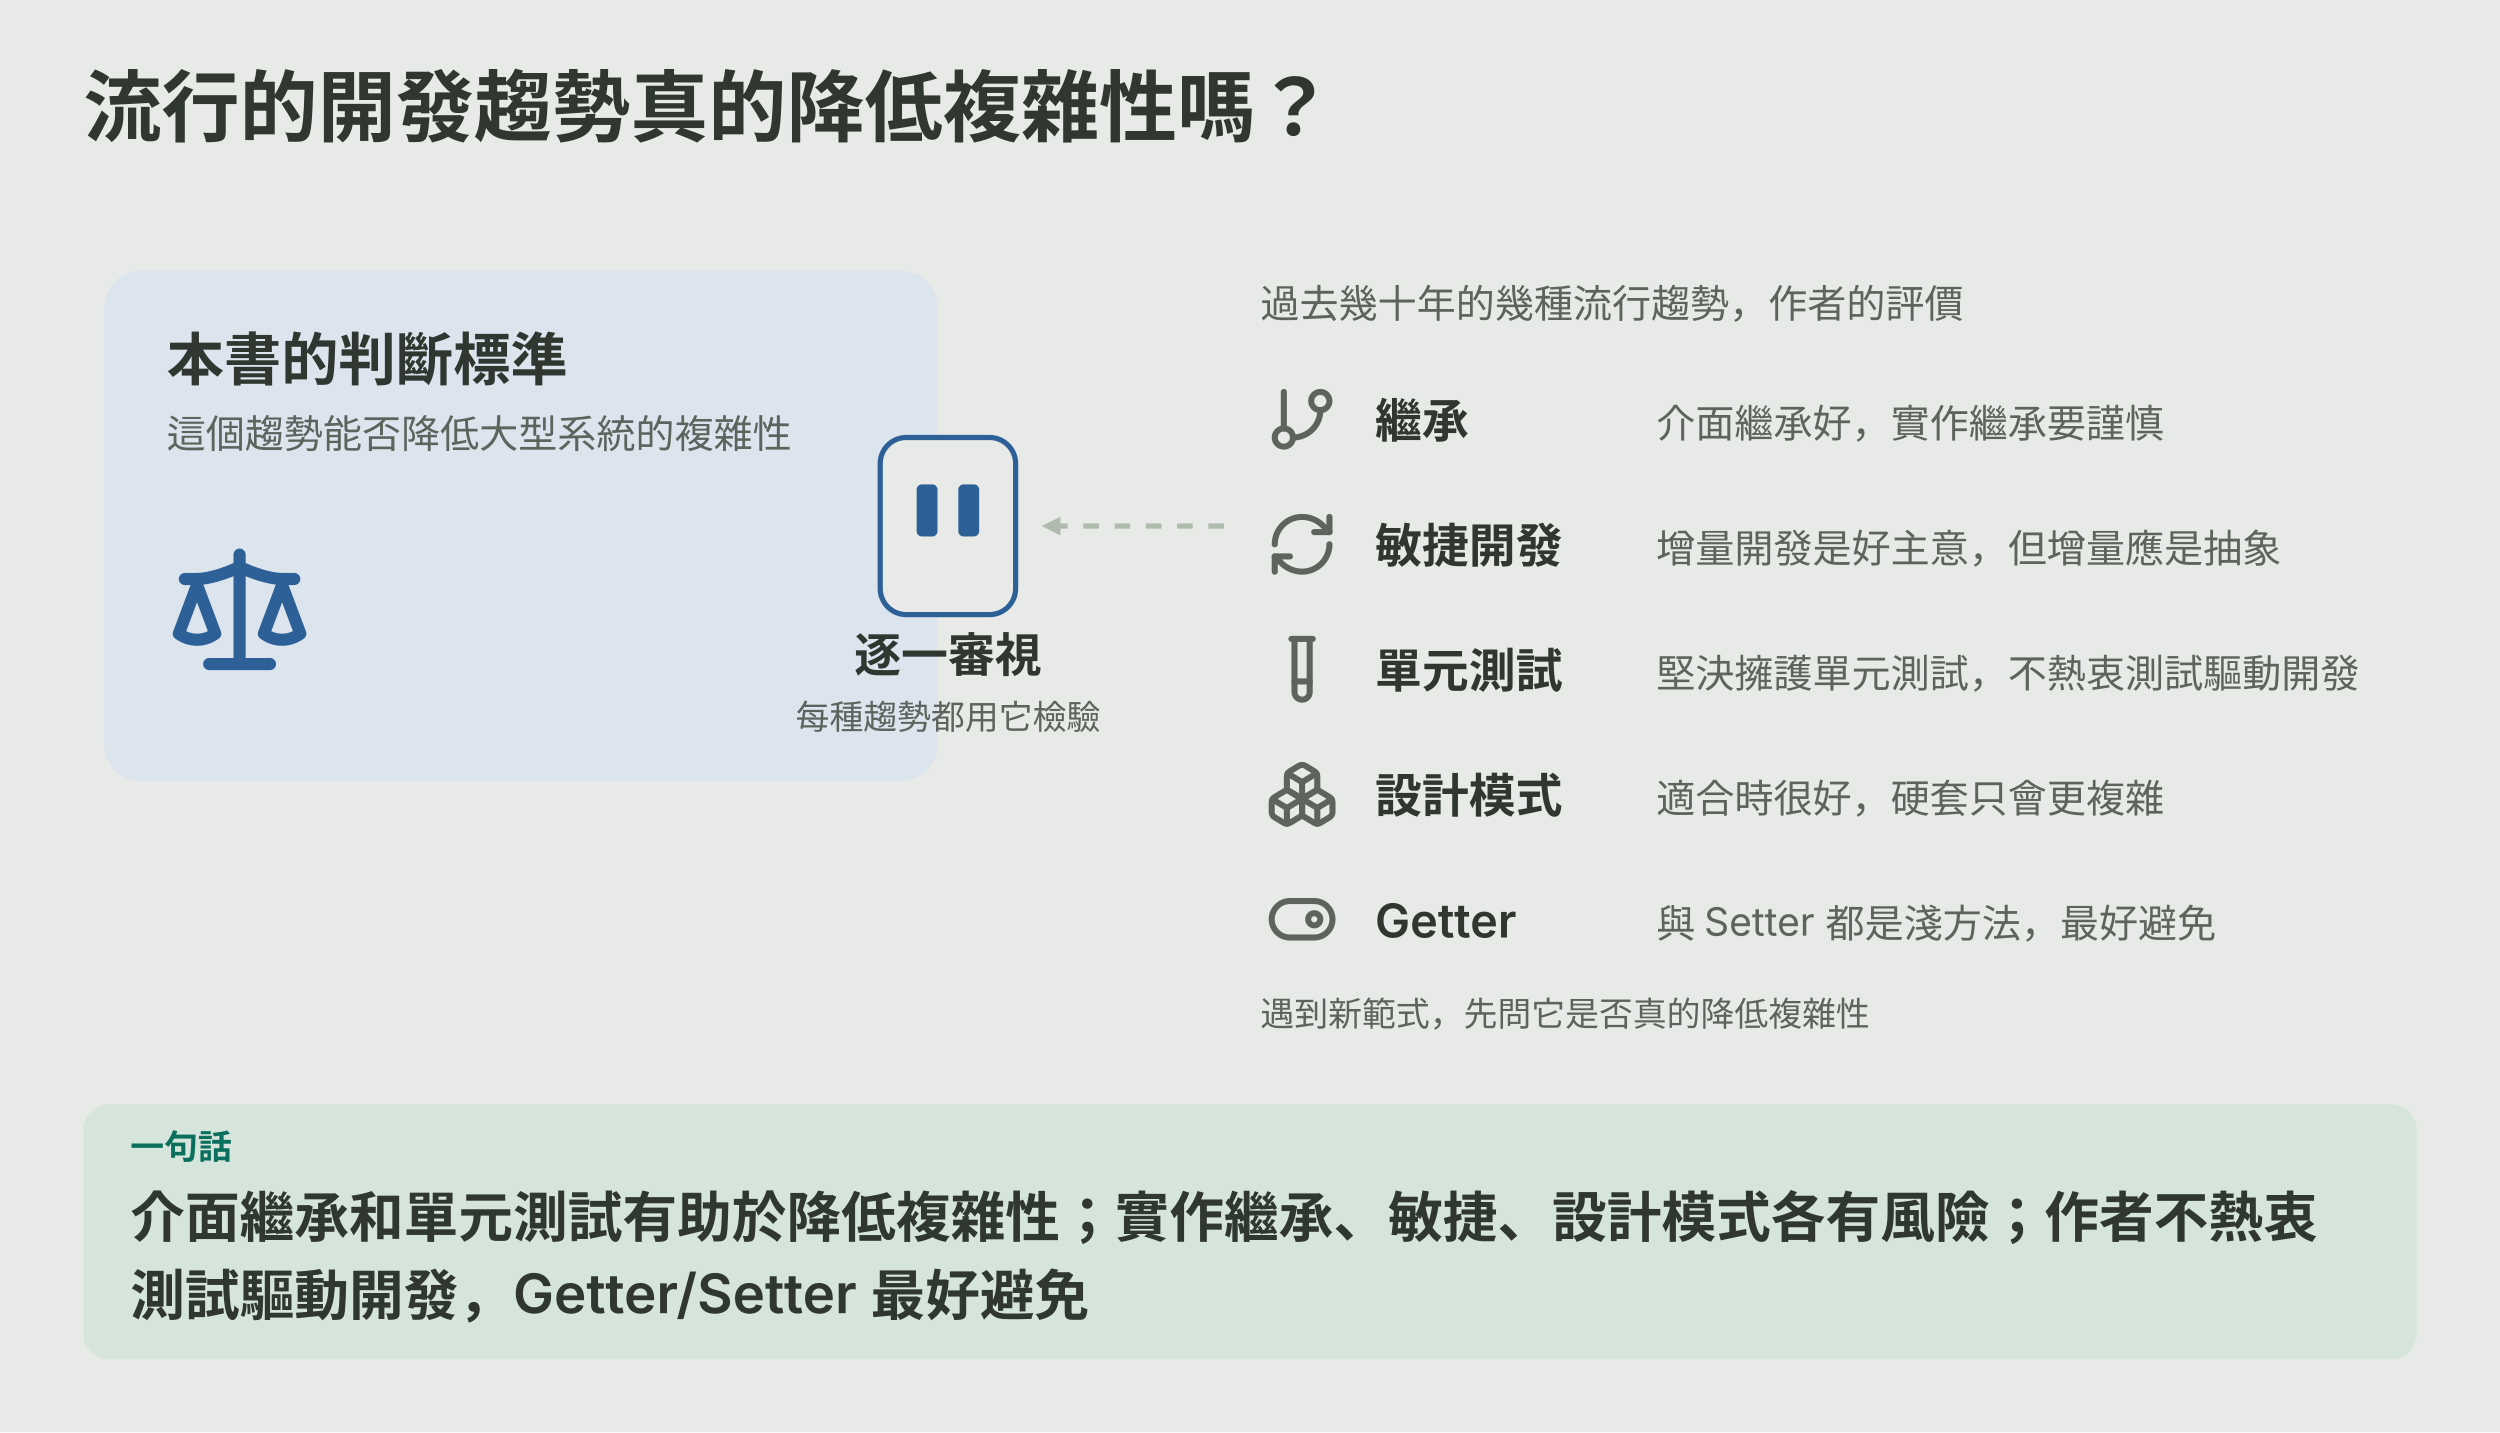
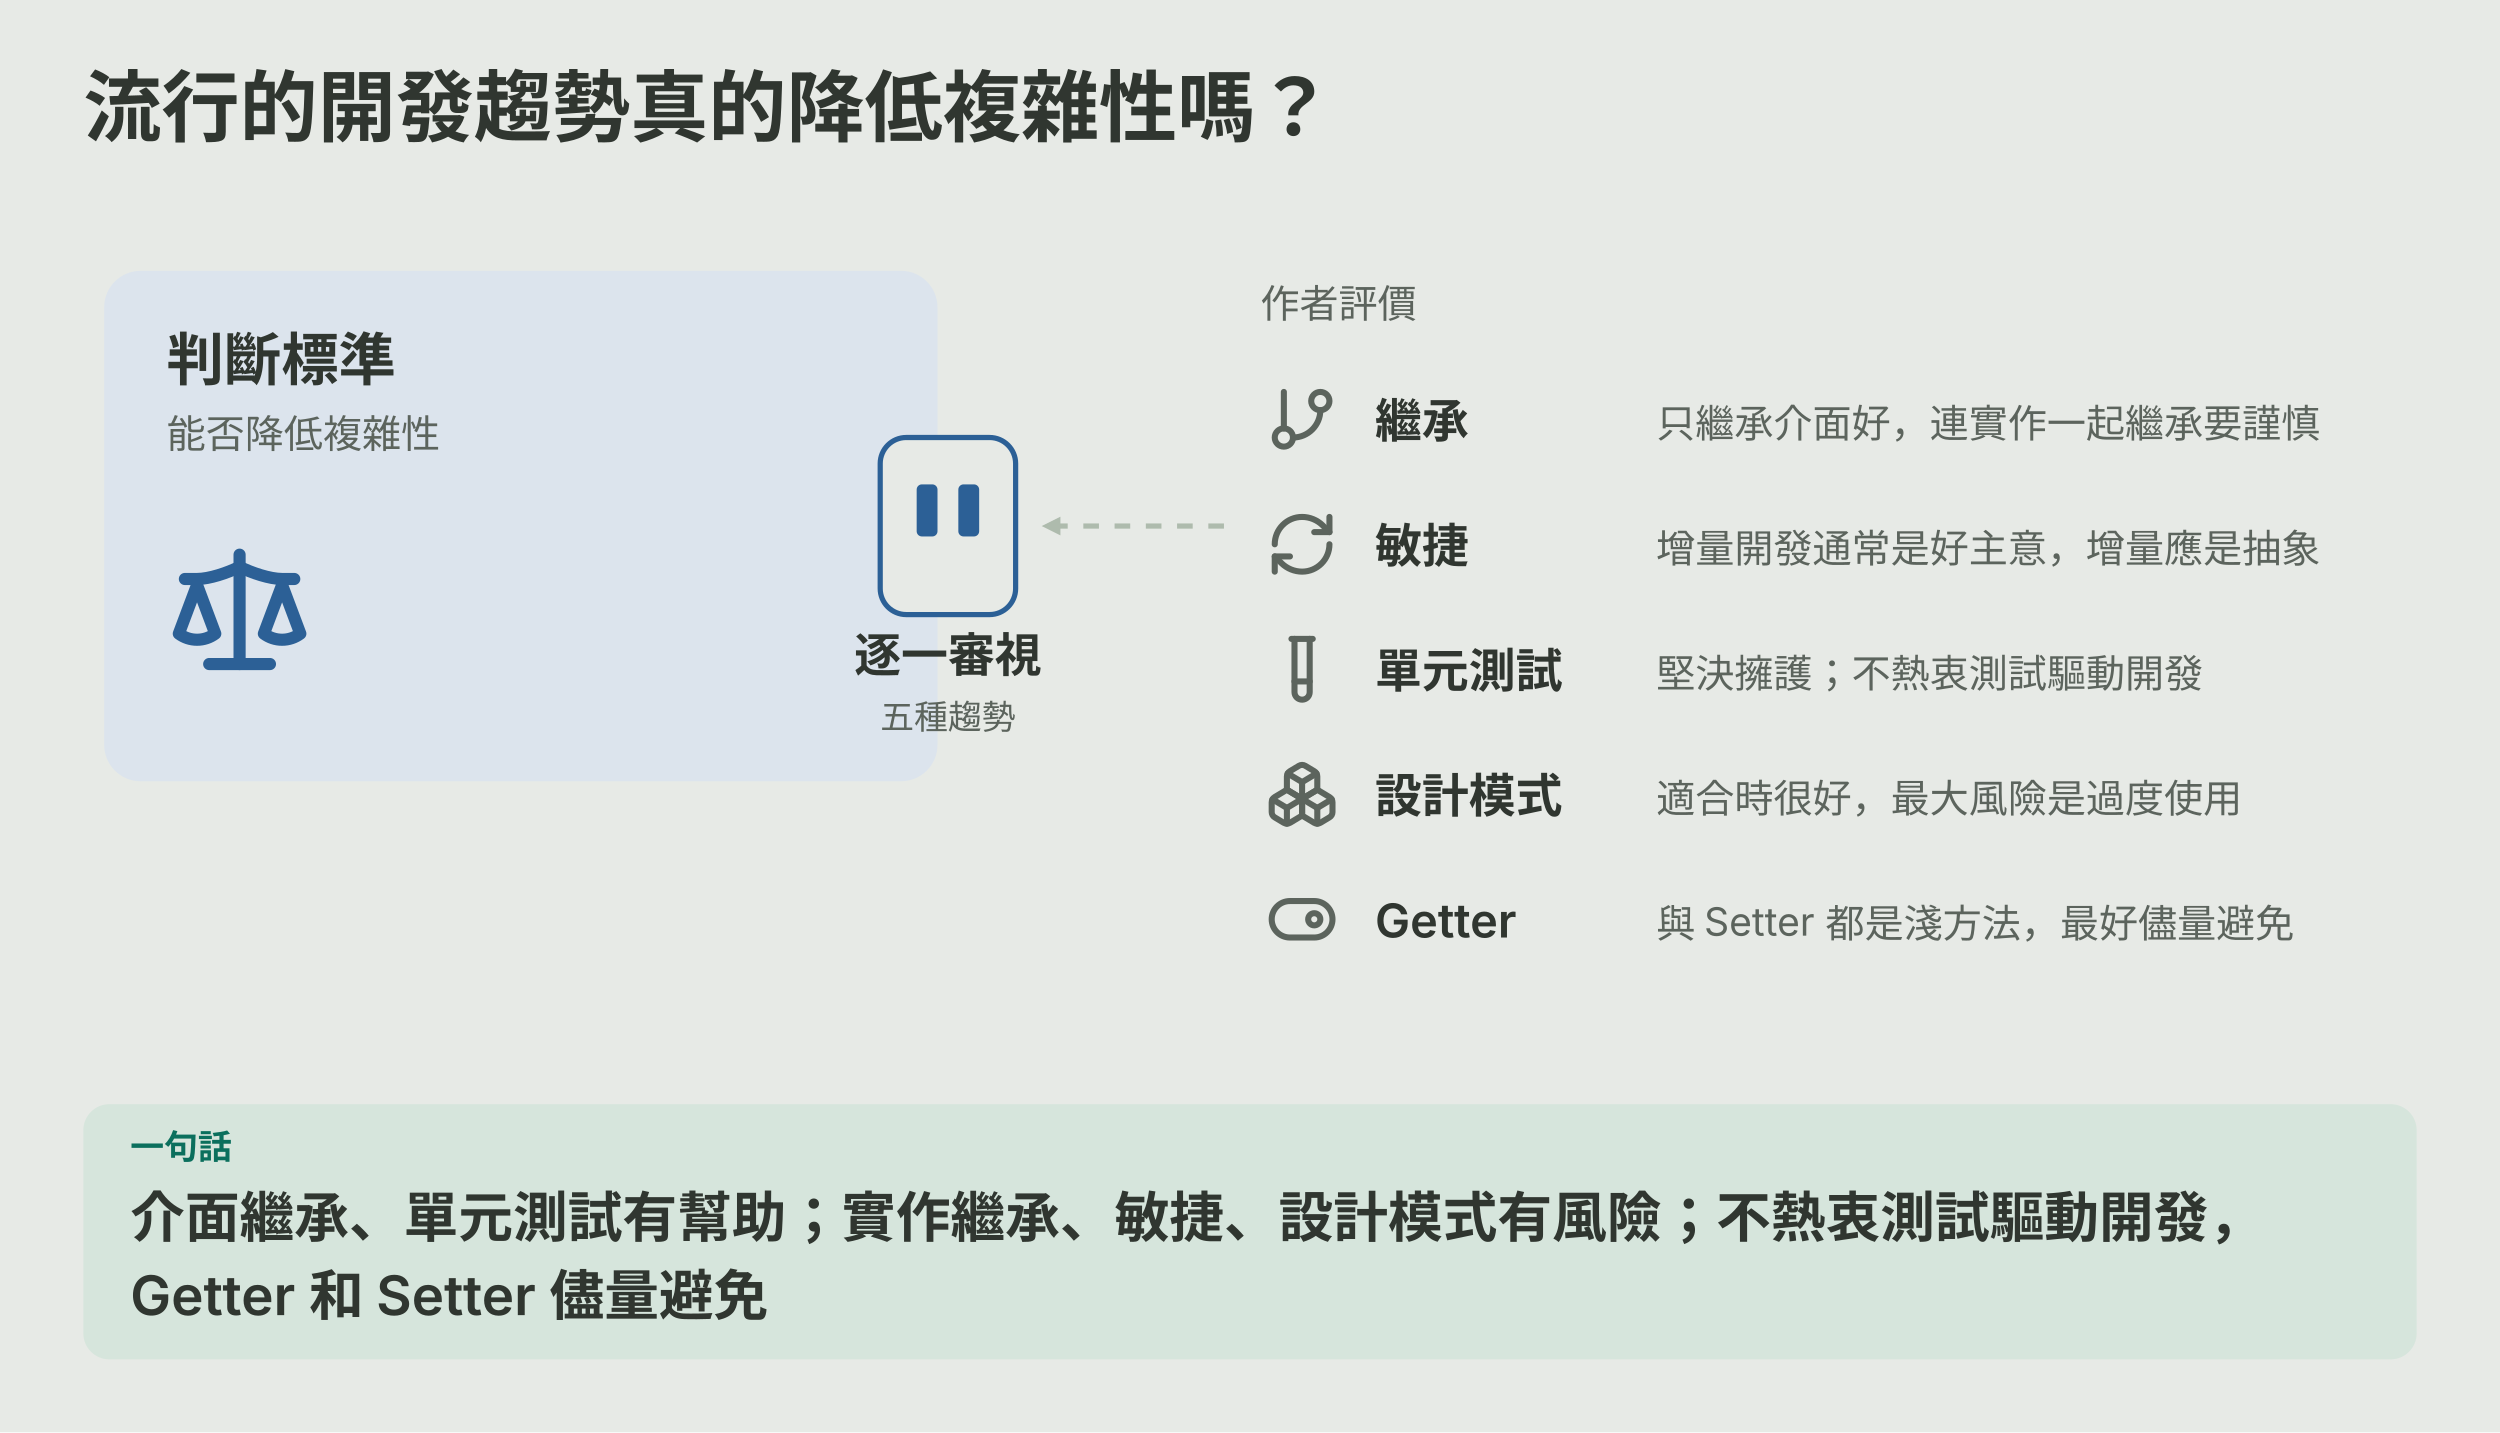
<svg xmlns="http://www.w3.org/2000/svg" viewBox="0 0 960 550" role="img" aria-labelledby="ch19-title ch19-desc">
  <rect width="960" height="550" fill="var(--diagram-bg,#e7eae6)" />
  <g font-family="system-ui,-apple-system,'PingFang SC','Microsoft YaHei',sans-serif" fill="var(--diagram-ink,#303630)">
    <defs>
      <marker id="ch19-arrow" viewBox="0 0 10 10" refX="9" refY="5" markerWidth="9" markerHeight="9" orient="auto" markerUnits="userSpaceOnUse">
        <path d="M1 1L9 5L1 9Z" fill="var(--diagram-line,#aebbad)" />
      </marker>
    </defs>
    <text x="32.0" y="52.0" font-size="30" font-weight="600">流行的開發趨勢真的降低複雜性嗎？</text>
    <rect x="40.0" y="104.0" width="320.0" height="196.0" rx="14" fill="var(--diagram-secondary-soft,#dce4ed)" />
-     <text x="64.0" y="146.0" font-size="22" font-weight="600">本書的判斷標準</text>
-     <text x="64.0" y="172.0" font-size="15" fill="var(--diagram-muted,#5c645d)">這個趨勢能否降低大型系統的複雜性</text>
+     <text x="64.0" y="146.0" font-size="22" font-weight="600">判斷標準</text>
+     <text x="64.0" y="172.0" font-size="15" fill="var(--diagram-muted,#5c645d)">能否降低複雜性</text>
    <g transform="translate(64.0,206.0) scale(2.333)" fill="none" stroke="var(--diagram-secondary,#2c6096)" stroke-width="2" stroke-linecap="round" stroke-linejoin="round">
      <path d="m16 16 3-8 3 8c-.87.65-1.92 1-3 1s-2.13-.35-3-1Z" />
      <path d="m2 16 3-8 3 8c-.87.65-1.92 1-3 1s-2.13-.35-3-1Z" />
      <path d="M7 21h10" />
      <path d="M12 3v18" />
      <path d="M3 7h2c2 0 5-1 7-2 2 1 5 2 7 2h2" />
    </g>
    <rect x="338.0" y="168.0" width="52.0" height="68.0" rx="10" fill="var(--diagram-bg,#e7eae6)" stroke="var(--diagram-secondary,#2c6096)" stroke-width="2" />
    <rect x="352" y="186" width="8" height="20" rx="2" fill="var(--diagram-secondary,#2c6096)" />
    <rect x="368" y="186" width="8" height="20" rx="2" fill="var(--diagram-secondary,#2c6096)" />
    <text x="364.0" y="258.0" font-size="18" font-weight="600" text-anchor="middle">逐一審視</text>
-     <text x="364.0" y="280.0" font-size="13" fill="var(--diagram-muted,#5c645d)" text-anchor="middle">每種趨勢都用它檢驗</text>
+     <text x="364.0" y="280.0" font-size="13" fill="var(--diagram-muted,#5c645d)" text-anchor="middle">五種趨勢</text>
    <path d="M470.0 202.0 L400.0 202.0" fill="none" stroke="var(--diagram-line,#aebbad)" stroke-width="2" stroke-dasharray="6 6" marker-end="url(#ch19-arrow)" />
-     <text x="484.0" y="122.0" font-size="15" fill="var(--diagram-muted,#5c645d)">過去幾十年的幾種流行趨勢，作者的評價</text>
+     <text x="484.0" y="122.0" font-size="15" fill="var(--diagram-muted,#5c645d)">作者評價</text>
    <g transform="translate(486.0,147.0) scale(1.167)" fill="none" stroke="var(--diagram-muted,#5c645d)" stroke-width="2" stroke-linecap="round" stroke-linejoin="round">
      <line x1="6" x2="6" y1="3" y2="15" />
      <circle cx="18" cy="6" r="3" />
      <circle cx="6" cy="18" r="3" />
      <path d="M18 9a9 9 0 0 1-9 9" />
    </g>
    <text x="528.0" y="168.0" font-size="18" font-weight="600">繼承</text>
-     <text x="636.0" y="168.0" font-size="15" fill="var(--diagram-muted,#5c645d)">介面繼承好，實作繼承要謹慎</text>
+     <text x="636.0" y="168.0" font-size="15" fill="var(--diagram-muted,#5c645d)">只繼承介面好，連實作一起繼承要謹慎</text>
    <g transform="translate(486.0,195.0) scale(1.167)" fill="none" stroke="var(--diagram-muted,#5c645d)" stroke-width="2" stroke-linecap="round" stroke-linejoin="round">
      <path d="M3 12a9 9 0 0 1 9-9 9.75 9.75 0 0 1 6.74 2.74L21 8" />
      <path d="M21 3v5h-5" />
      <path d="M21 12a9 9 0 0 1-9 9 9.75 9.75 0 0 1-6.74-2.74L3 16" />
      <path d="M8 16H3v5" />
    </g>
-     <text x="528.0" y="216.0" font-size="18" font-weight="600">敏捷開發</text>
-     <text x="636.0" y="216.0" font-size="15" fill="var(--diagram-muted,#5c645d)">增量開發是好主意，但增量應是抽象</text>
+     <text x="528.0" y="216.0" font-size="18" font-weight="600">敏捷</text>
+     <text x="636.0" y="216.0" font-size="15" fill="var(--diagram-muted,#5c645d)">增量開發通常是好主意，增量應是抽象</text>
    <g transform="translate(486.0,243.0) scale(1.167)" fill="none" stroke="var(--diagram-muted,#5c645d)" stroke-width="2" stroke-linecap="round" stroke-linejoin="round">
      <path d="M14.5 2v17.5c0 1.4-1.1 2.5-2.5 2.5c-1.4 0-2.5-1.1-2.5-2.5V2" />
      <path d="M8.5 2h7" />
      <path d="M14.5 16h-5" />
    </g>
    <text x="528.0" y="264.0" font-size="18" font-weight="600">單元測試</text>
-     <text x="636.0" y="264.0" font-size="15" fill="var(--diagram-muted,#5c645d)">堅決擁護單元測試，不熱衷測試驅動開發</text>
+     <text x="636.0" y="264.0" font-size="15" fill="var(--diagram-muted,#5c645d)">堅決擁護；不熱衷測試驅動開發</text>
    <g transform="translate(486.0,291.0) scale(1.167)" fill="none" stroke="var(--diagram-muted,#5c645d)" stroke-width="2" stroke-linecap="round" stroke-linejoin="round">
      <path d="M2.97 12.92A2 2 0 0 0 2 14.63v3.24a2 2 0 0 0 .97 1.71l3 1.8a2 2 0 0 0 2.06 0L12 19v-5.5l-5-3-4.03 2.42Z" />
      <path d="m7 16.5-4.74-2.85" />
      <path d="m7 16.5 5-3" />
      <path d="M7 16.5v5.17" />
      <path d="M12 13.5V19l3.97 2.38a2 2 0 0 0 2.06 0l3-1.8a2 2 0 0 0 .97-1.71v-3.24a2 2 0 0 0-.97-1.71L17 10.5l-5 3Z" />
      <path d="m17 16.5-5-3" />
      <path d="m17 16.5 4.74-2.85" />
      <path d="M17 16.5v5.17" />
      <path d="M7.97 4.42A2 2 0 0 0 7 6.13v4.37l5 3 5-3V6.13a2 2 0 0 0-.97-1.71l-3-1.8a2 2 0 0 0-2.06 0l-3 1.8Z" />
      <path d="M12 8 7.26 5.15" />
      <path d="m12 8 4.74-2.85" />
      <path d="M12 13.5V8" />
    </g>
    <text x="528.0" y="312.0" font-size="18" font-weight="600">設計模式</text>
-     <text x="636.0" y="312.0" font-size="15" fill="var(--diagram-muted,#5c645d)">適合時很好，硬套只會更複雜</text>
+     <text x="636.0" y="312.0" font-size="15" fill="var(--diagram-muted,#5c645d)">適合時很好，最大風險是過度使用</text>
    <g transform="translate(486.0,339.0) scale(1.167)" fill="none" stroke="var(--diagram-muted,#5c645d)" stroke-width="2" stroke-linecap="round" stroke-linejoin="round">
      <rect width="20" height="12" x="2" y="6" rx="6" ry="6" />
      <circle cx="16" cy="12" r="2" />
    </g>
    <text x="528.0" y="360.0" font-size="18" font-weight="600">Getter</text>
-     <text x="636.0" y="360.0" font-size="15" fill="var(--diagram-muted,#5c645d)">與 Setter 都是淺方法，最好避免</text>
-     <text x="484.0" y="394.0" font-size="13" fill="var(--diagram-muted,#5c645d)">遇到新範式，先問它是否真的降低複雜性</text>
+     <text x="636.0" y="360.0" font-size="15" fill="var(--diagram-muted,#5c645d)">與 Setter 都是淺方法，最好儘量避免</text>
+     <text x="484.0" y="394.0" font-size="13" fill="var(--diagram-muted,#5c645d)" />
    <rect x="32.0" y="424.0" width="896.0" height="98.0" rx="10" fill="var(--diagram-primary-soft,#d6e5dc)" />
    <text x="50.0" y="445.0" font-size="13" font-weight="600" fill="var(--diagram-primary,#0b6f5d)">一句話</text>
-     <text x="50.0" y="475.0" font-size="21" font-weight="600">介面繼承和單元測試有助於降低複雜性；實作繼承、敏捷、設計模式各有風險；作者不熱衷</text>
-     <text x="50.0" y="505.0" font-size="21" font-weight="600">測試驅動開發，Getter/Setter 最好避免</text>
+     <text x="50.0" y="475.0" font-size="21" font-weight="600">介面繼承、單元測試有幫助；實作繼承、敏捷、設計模式有風險；不熱衷測試驅動開發，</text>
+     <text x="50.0" y="505.0" font-size="21" font-weight="600">Getter 和 Setter 儘量避免</text>
  </g>
</svg>
